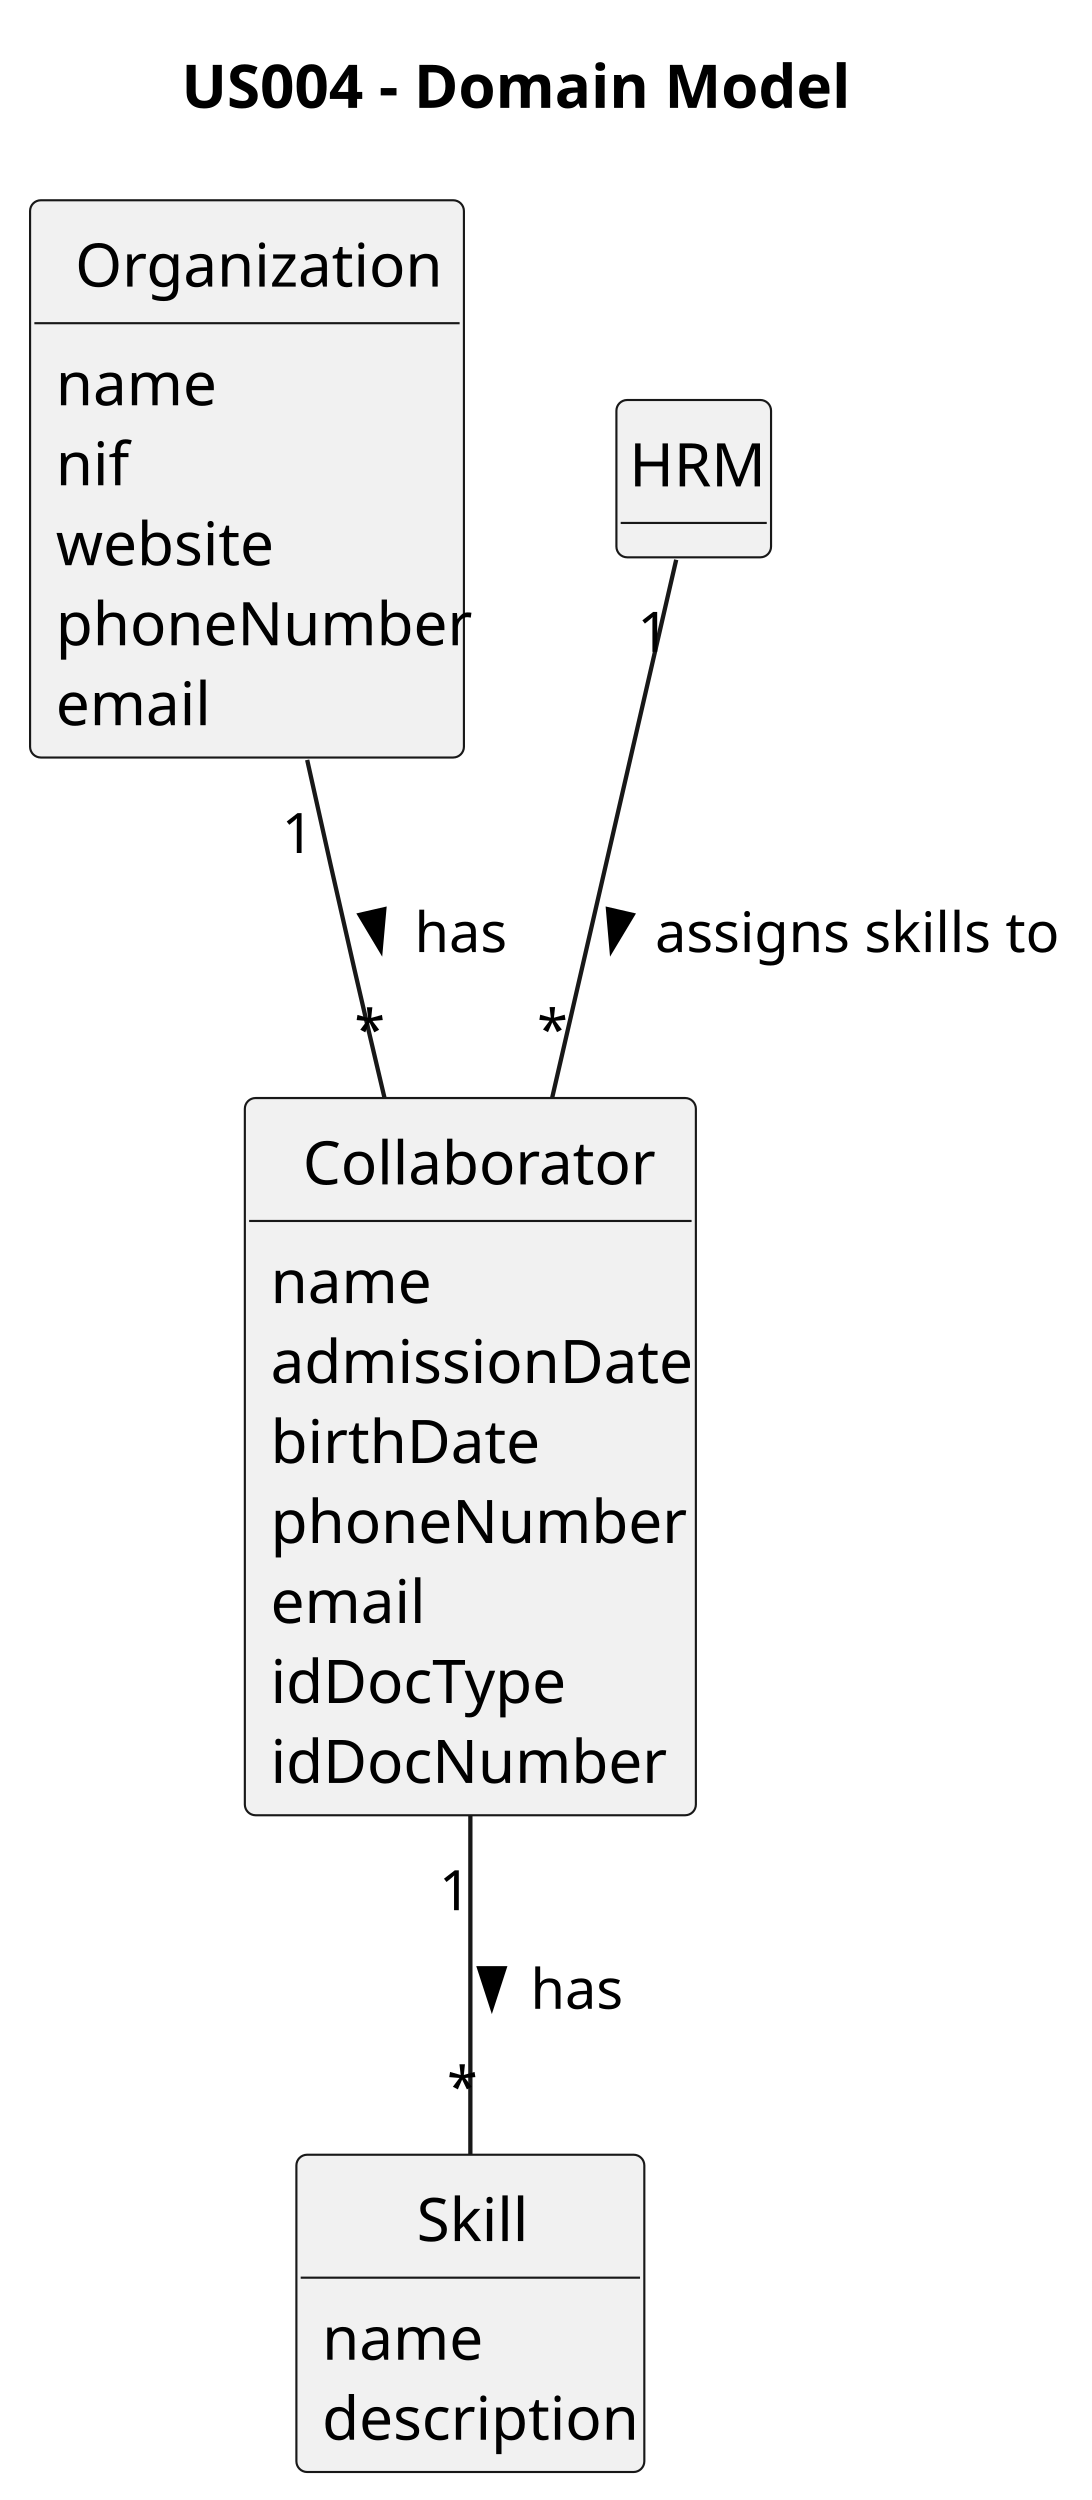
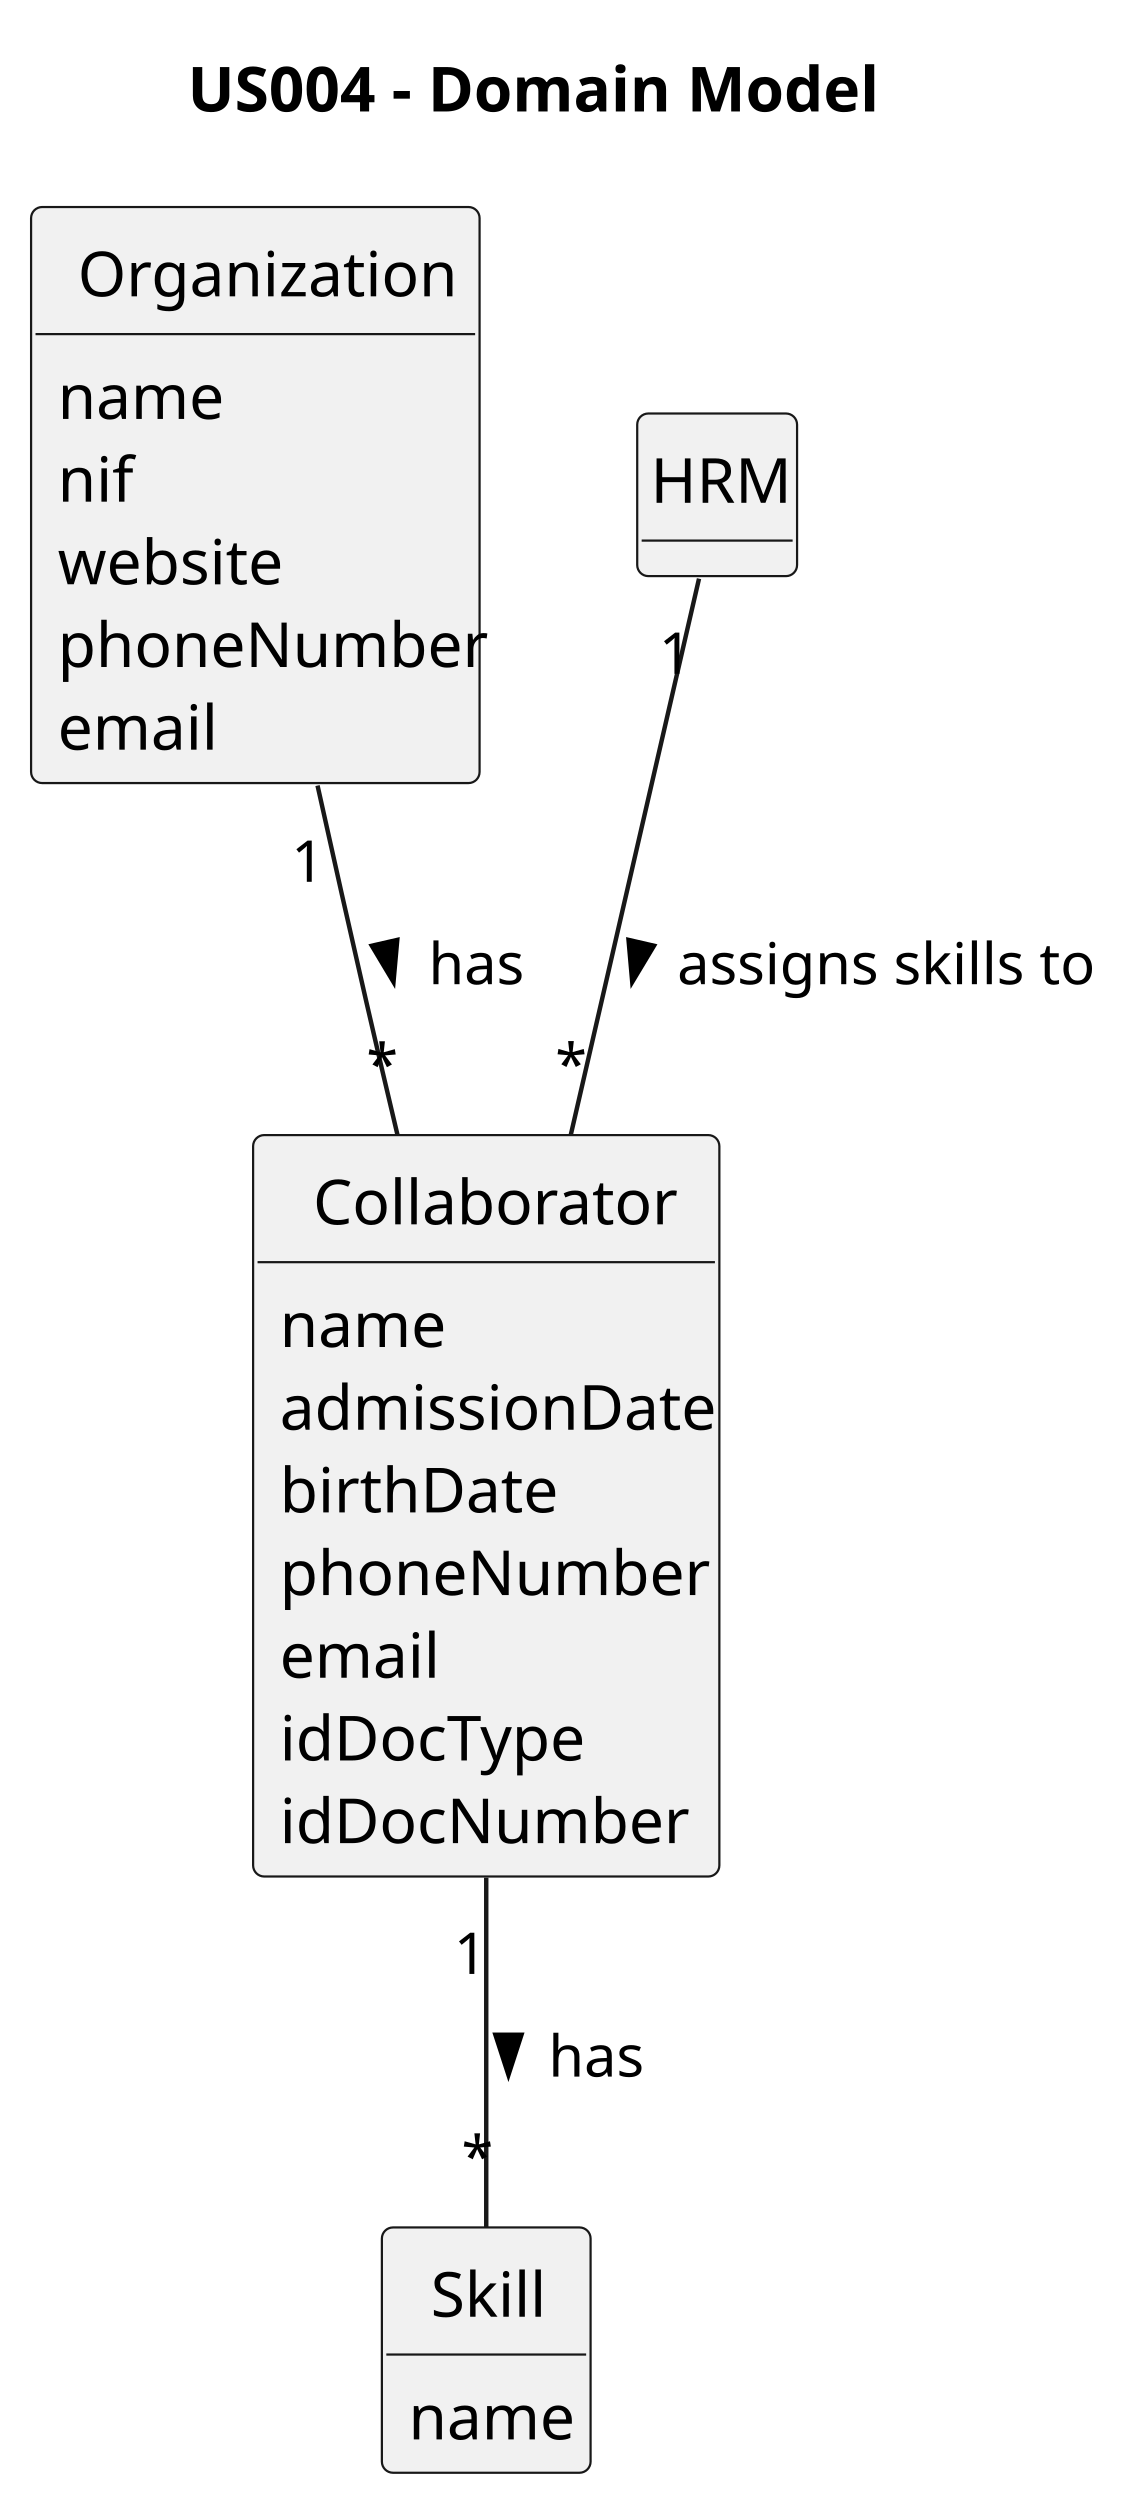
- <svg xmlns="http://www.w3.org/2000/svg" contentStyleType="text/css" height="582px" preserveAspectRatio="none" style="width:254px;height:582px;background:#FFFFFF;" version="1.1" viewBox="0 0 254 582" width="254px" zoomAndPan="magnify">
+ <svg xmlns="http://www.w3.org/2000/svg" contentStyleType="text/css" height="563px" preserveAspectRatio="none" style="width:254px;height:563px;background:#FFFFFF;" version="1.1" viewBox="0 0 254 563" width="254px" zoomAndPan="magnify">
  <defs />
  <g>
    <text fill="#000000" font-family="sans-serif" font-size="14" font-weight="bold" lengthAdjust="spacing" textLength="156" x="42.25" y="25.107">US004 - Domain Model</text>
    <g id="elem_Organization">
      <rect codeLine="14" fill="#F1F1F1" height="129.727" id="Organization" rx="2.5" ry="2.5" style="stroke:#181818;stroke-width:0.5;" width="101" x="7" y="46.621" />
      <text fill="#000000" font-family="sans-serif" font-size="14" lengthAdjust="spacing" textLength="80" x="17.5" y="66.728">Organization</text>
      <line style="stroke:#181818;stroke-width:0.5;" x1="8" x2="107" y1="75.242" y2="75.242" />
      <text fill="#000000" font-family="sans-serif" font-size="14" lengthAdjust="spacing" textLength="35" x="13" y="94.35">name</text>
      <text fill="#000000" font-family="sans-serif" font-size="14" lengthAdjust="spacing" textLength="15" x="13" y="112.971">nif</text>
      <text fill="#000000" font-family="sans-serif" font-size="14" lengthAdjust="spacing" textLength="47" x="13" y="131.592">website</text>
      <text fill="#000000" font-family="sans-serif" font-size="14" lengthAdjust="spacing" textLength="89" x="13" y="150.213">phoneNumber</text>
      <text fill="#000000" font-family="sans-serif" font-size="14" lengthAdjust="spacing" textLength="33" x="13" y="168.834">email</text>
    </g>
    <g id="elem_Skill">
-       <rect codeLine="22" fill="#F1F1F1" height="73.863" id="Skill" rx="2.5" ry="2.5" style="stroke:#181818;stroke-width:0.5;" width="81" x="69" y="501.621" />
+       <rect codeLine="22" fill="#F1F1F1" height="55.242" id="Skill" rx="2.5" ry="2.5" style="stroke:#181818;stroke-width:0.5;" width="47" x="86" y="501.621" />
      <text fill="#000000" font-family="sans-serif" font-size="14" lengthAdjust="spacing" textLength="25" x="97" y="521.729">Skill</text>
-       <line style="stroke:#181818;stroke-width:0.5;" x1="70" x2="149" y1="530.242" y2="530.242" />
-       <text fill="#000000" font-family="sans-serif" font-size="14" lengthAdjust="spacing" textLength="35" x="75" y="549.35">name</text>
-       <text fill="#000000" font-family="sans-serif" font-size="14" lengthAdjust="spacing" textLength="69" x="75" y="567.971">description</text>
+       <line style="stroke:#181818;stroke-width:0.5;" x1="87" x2="132" y1="530.242" y2="530.242" />
+       <text fill="#000000" font-family="sans-serif" font-size="14" lengthAdjust="spacing" textLength="35" x="92" y="549.35">name</text>
    </g>
    <g id="elem_HRM">
      <rect codeLine="27" fill="#F1F1F1" height="36.621" id="HRM" rx="2.5" ry="2.5" style="stroke:#181818;stroke-width:0.5;" width="36" x="143.5" y="93.121" />
      <text fill="#000000" font-family="sans-serif" font-size="14" lengthAdjust="spacing" textLength="30" x="146.5" y="113.228">HRM</text>
      <line style="stroke:#181818;stroke-width:0.5;" x1="144.5" x2="178.5" y1="121.742" y2="121.742" />
    </g>
    <g id="elem_Collaborator">
      <rect codeLine="31" fill="#F1F1F1" height="166.969" id="Collaborator" rx="2.5" ry="2.5" style="stroke:#181818;stroke-width:0.5;" width="105" x="57" y="255.621" />
      <text fill="#000000" font-family="sans-serif" font-size="14" lengthAdjust="spacing" textLength="78" x="70.5" y="275.728">Collaborator</text>
      <line style="stroke:#181818;stroke-width:0.5;" x1="58" x2="161" y1="284.242" y2="284.242" />
      <text fill="#000000" font-family="sans-serif" font-size="14" lengthAdjust="spacing" textLength="35" x="63" y="303.35">name</text>
      <text fill="#000000" font-family="sans-serif" font-size="14" lengthAdjust="spacing" textLength="93" x="63" y="321.971">admissionDate</text>
      <text fill="#000000" font-family="sans-serif" font-size="14" lengthAdjust="spacing" textLength="58" x="63" y="340.592">birthDate</text>
      <text fill="#000000" font-family="sans-serif" font-size="14" lengthAdjust="spacing" textLength="89" x="63" y="359.213">phoneNumber</text>
      <text fill="#000000" font-family="sans-serif" font-size="14" lengthAdjust="spacing" textLength="33" x="63" y="377.834">email</text>
      <text fill="#000000" font-family="sans-serif" font-size="14" lengthAdjust="spacing" textLength="68" x="63" y="396.455">idDocType</text>
      <text fill="#000000" font-family="sans-serif" font-size="14" lengthAdjust="spacing" textLength="85" x="63" y="415.076">idDocNumber</text>
    </g>
    <g id="link_Organization_Collaborator">
      <path codeLine="41" d="M71.51,176.911 C75.04,192.841 78.87,209.861 82.5,225.621 C84.73,235.311 87.11,245.461 89.5,255.521 " fill="none" id="Organization-Collaborator" style="stroke:#181818;stroke-width:1.0;" />
      <polygon fill="#000000" points="88.615,221.141,89.463,211.668,83.733,212.979,88.615,221.141" style="stroke:#000000;stroke-width:1.0;" />
      <text fill="#000000" font-family="sans-serif" font-size="13" lengthAdjust="spacing" textLength="21" x="96.5" y="221.649">has</text>
      <text fill="#000000" font-family="sans-serif" font-size="13" lengthAdjust="spacing" textLength="7" x="65.594" y="198.578">1</text>
      <text fill="#000000" font-family="sans-serif" font-size="13" lengthAdjust="spacing" textLength="5" x="82.496" y="244.361">*</text>
    </g>
    <g id="link_HRM_Collaborator">
      <path codeLine="42" d="M157.42,130.311 C151.23,157.151 139.08,209.861 128.56,255.481 " fill="none" id="HRM-Collaborator" style="stroke:#181818;stroke-width:1.0;" />
      <polygon fill="#000000" points="142.377,221.139,147.273,212.985,141.545,211.665,142.377,221.139" style="stroke:#000000;stroke-width:1.0;" />
      <text fill="#000000" font-family="sans-serif" font-size="13" lengthAdjust="spacing" textLength="94" x="152.5" y="221.649">assigns skills to</text>
      <text fill="#000000" font-family="sans-serif" font-size="13" lengthAdjust="spacing" textLength="7" x="148.383" y="151.737">1</text>
      <text fill="#000000" font-family="sans-serif" font-size="13" lengthAdjust="spacing" textLength="5" x="125.035" y="244.317">*</text>
    </g>
    <g id="link_Collaborator_Skill">
-       <path codeLine="43" d="M109.5,422.731 C109.5,450.221 109.5,479.411 109.5,501.501 " fill="none" id="Collaborator-Skill" style="stroke:#181818;stroke-width:1.0;" />
+       <path codeLine="43" d="M109.5,422.851 C109.5,451.221 109.5,480.991 109.5,501.601 " fill="none" id="Collaborator-Skill" style="stroke:#181818;stroke-width:1.0;" />
      <polygon fill="#000000" points="114.5,467.267,117.439,458.221,111.561,458.221,114.5,467.267" style="stroke:#000000;stroke-width:1.0;" />
      <text fill="#000000" font-family="sans-serif" font-size="13" lengthAdjust="spacing" textLength="21" x="123.5" y="467.649">has</text>
-       <text fill="#000000" font-family="sans-serif" font-size="13" lengthAdjust="spacing" textLength="7" x="102.199" y="444.689">1</text>
-       <text fill="#000000" font-family="sans-serif" font-size="13" lengthAdjust="spacing" textLength="5" x="104.055" y="490.441">*</text>
+       <text fill="#000000" font-family="sans-serif" font-size="13" lengthAdjust="spacing" textLength="7" x="102.21" y="444.531">1</text>
+       <text fill="#000000" font-family="sans-serif" font-size="13" lengthAdjust="spacing" textLength="5" x="103.922" y="490.305">*</text>
    </g>
  </g>
</svg>
